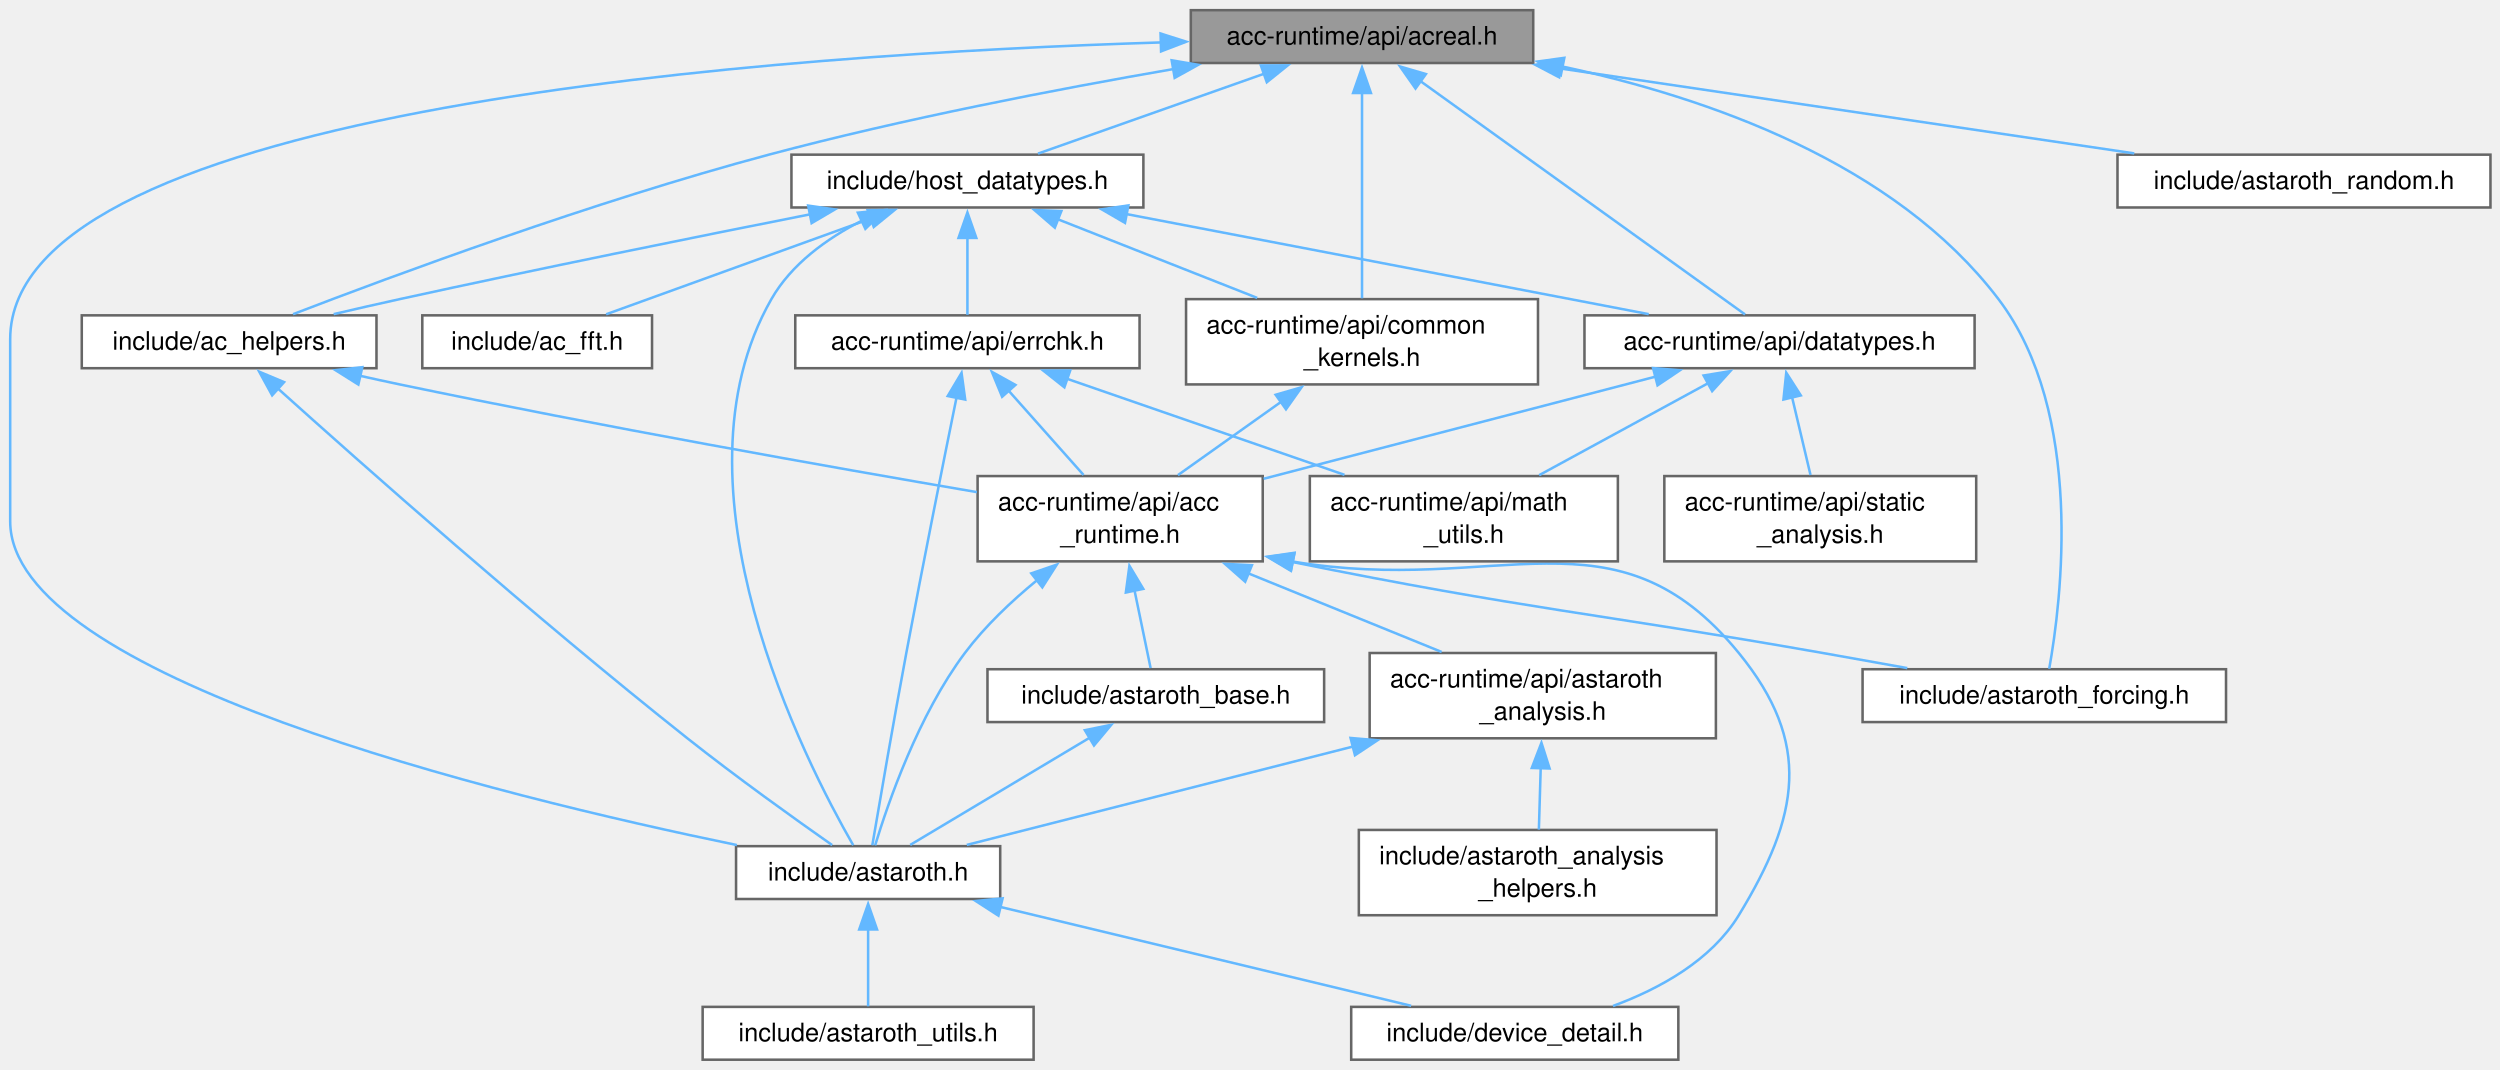
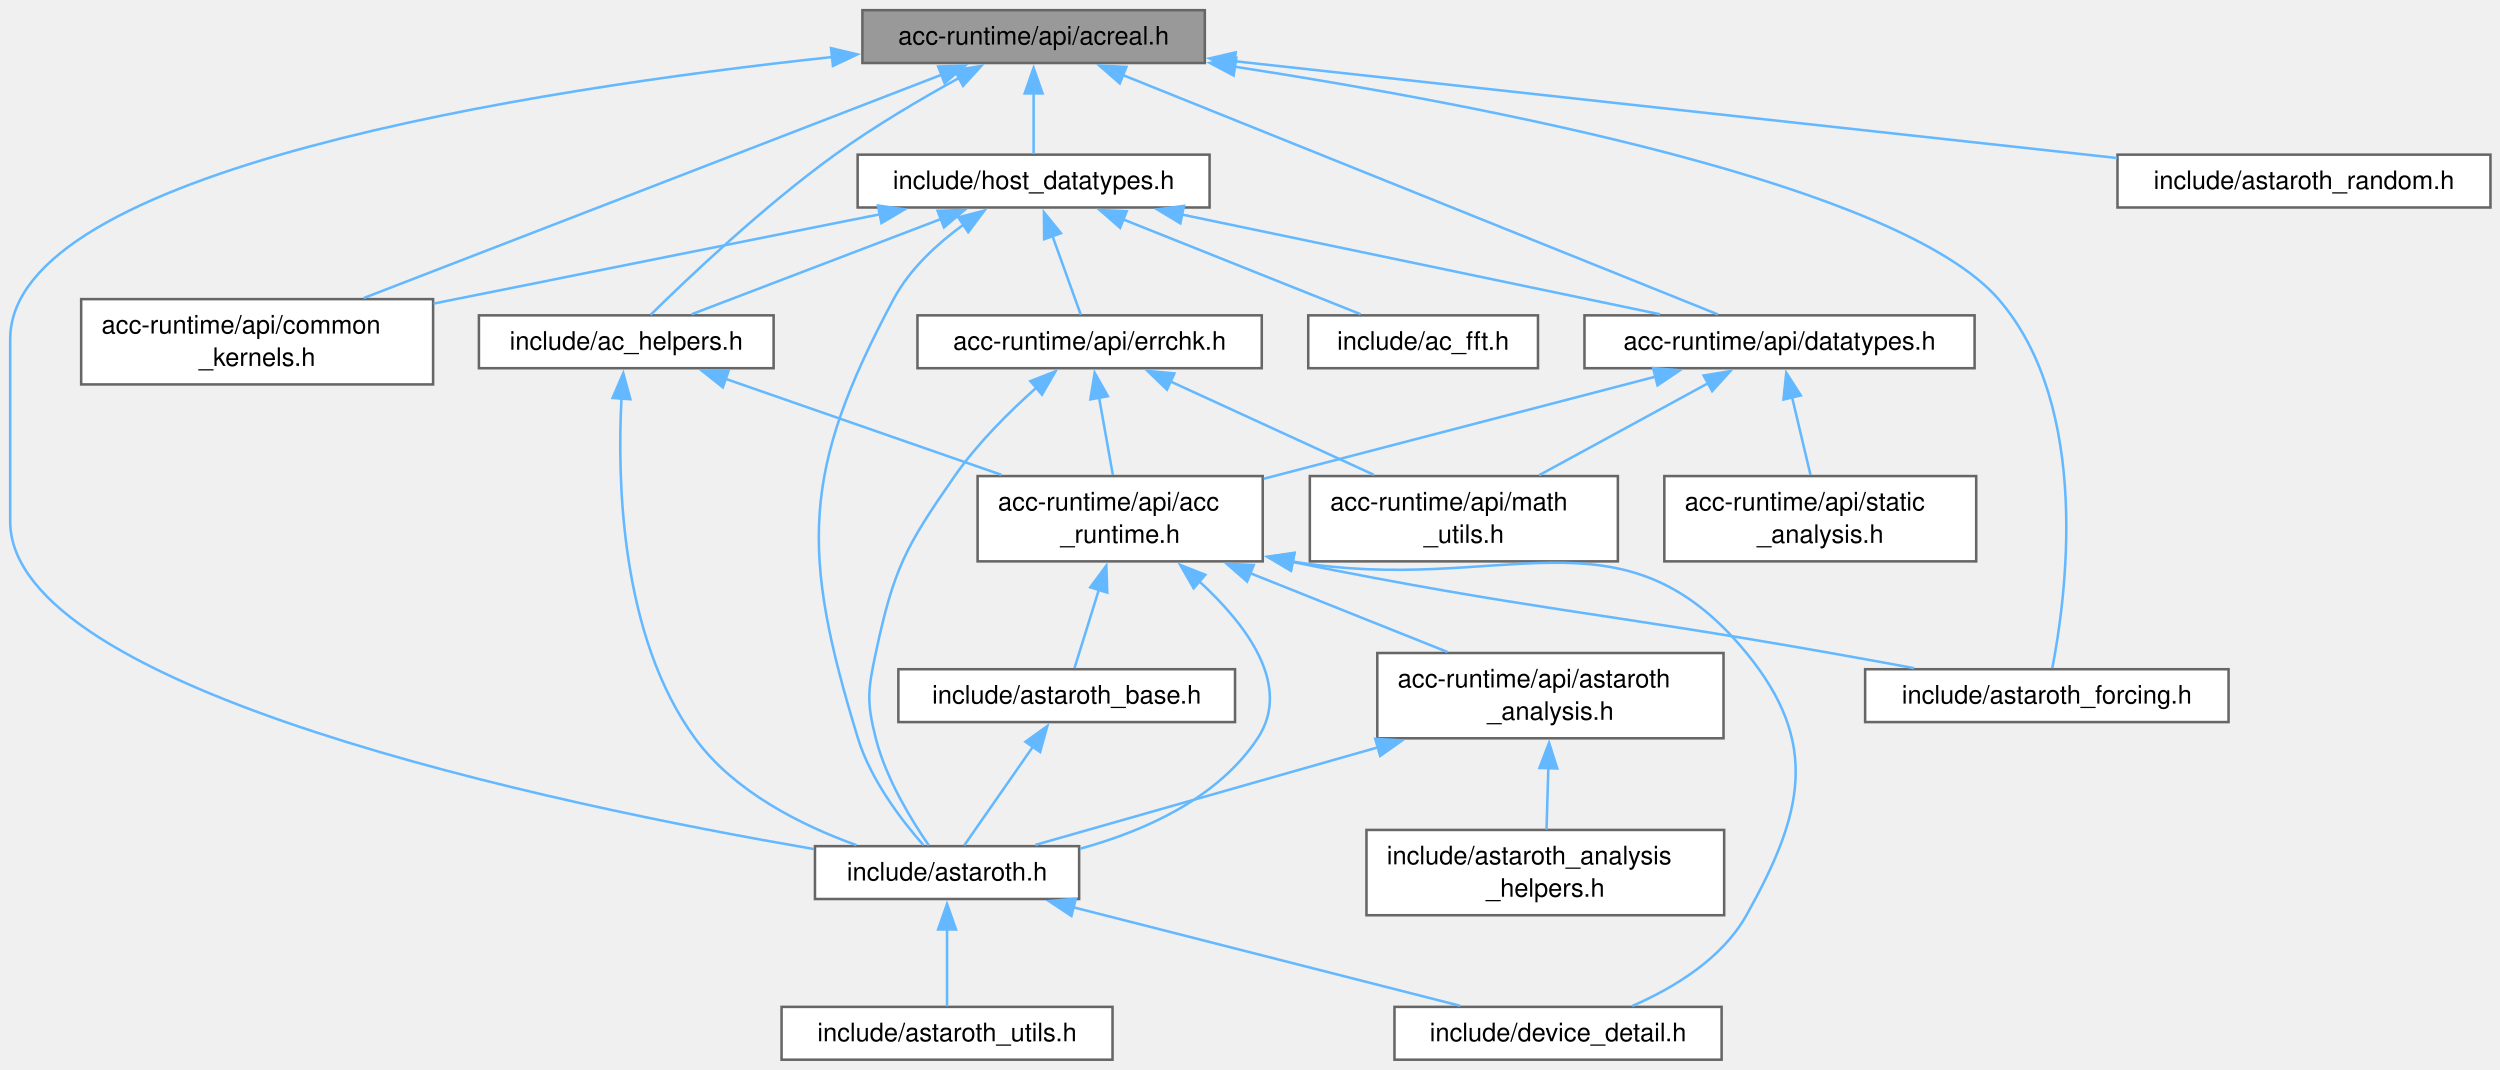
<svg xmlns="http://www.w3.org/2000/svg" xmlns:xlink="http://www.w3.org/1999/xlink" width="982pt" height="420pt" viewBox="0.00 0.00 982.00 420.00">
  <g id="graph0" class="graph" transform="scale(1 1) rotate(0) translate(4 416.25)">
    <g id="Node000001" class="node">
      <g id="a_Node000001">
        <a xlink:title=" ">
-           <polygon fill="#999999" stroke="#666666" points="598.25,-412.25 463.75,-412.25 463.75,-391.5 598.25,-391.5 598.25,-412.25" />
-           <text xml:space="preserve" text-anchor="middle" x="531" y="-398.75" font-family="Helvetica,sans-Serif" font-size="10.00">acc-runtime/api/acreal.h</text>
+           <polygon fill="#999999" stroke="#666666" points="469.25,-412.25 334.75,-412.25 334.75,-391.5 469.25,-391.5 469.25,-412.25" />
+           <text xml:space="preserve" text-anchor="middle" x="402" y="-398.75" font-family="Helvetica,sans-Serif" font-size="10.00">acc-runtime/api/acreal.h</text>
        </a>
      </g>
    </g>
    <g id="Node000002" class="node">
      <g id="a_Node000002">
        <a xlink:href="common__kernels_8h.html" target="_top" xlink:title=" ">
-           <polygon fill="white" stroke="#666666" points="600.12,-298.75 461.88,-298.75 461.88,-265.25 600.12,-265.25 600.12,-298.75" />
-           <text xml:space="preserve" text-anchor="start" x="469.88" y="-285.25" font-family="Helvetica,sans-Serif" font-size="10.00">acc-runtime/api/common</text>
-           <text xml:space="preserve" text-anchor="middle" x="531" y="-272.5" font-family="Helvetica,sans-Serif" font-size="10.00">_kernels.h</text>
+           <polygon fill="white" stroke="#666666" points="166.12,-298.75 27.88,-298.75 27.88,-265.25 166.12,-265.25 166.12,-298.75" />
+           <text xml:space="preserve" text-anchor="start" x="35.88" y="-285.25" font-family="Helvetica,sans-Serif" font-size="10.00">acc-runtime/api/common</text>
+           <text xml:space="preserve" text-anchor="middle" x="97" y="-272.5" font-family="Helvetica,sans-Serif" font-size="10.00">_kernels.h</text>
        </a>
      </g>
    </g>
    <g id="edge1_Node000001_Node000002" class="edge">
      <g id="a_edge1_Node000001_Node000002">
        <a xlink:title=" ">
-           <path fill="none" stroke="#63b8ff" d="M531,-379.97C531,-356.83 531,-320.05 531,-299.07" />
-           <polygon fill="#63b8ff" stroke="#63b8ff" points="527.5,-379.72 531,-389.72 534.5,-379.72 527.5,-379.72" />
-         </a>
-       </g>
-     </g>
-     <g id="Node000005" class="node">
-       <g id="a_Node000005">
-         <a xlink:href="astaroth_8h.html" target="_top" xlink:title=" ">
-           <polygon fill="white" stroke="#666666" points="388.88,-83.88 285.12,-83.88 285.12,-63.12 388.88,-63.12 388.88,-83.88" />
-           <text xml:space="preserve" text-anchor="middle" x="337" y="-70.38" font-family="Helvetica,sans-Serif" font-size="10.00">include/astaroth.h</text>
-         </a>
-       </g>
-     </g>
-     <g id="edge20_Node000001_Node000005" class="edge">
-       <g id="a_edge20_Node000001_Node000005">
-         <a xlink:title=" ">
-           <path fill="none" stroke="#63b8ff" d="M452.25,-399.59C304.39,-395.02 0,-374.52 0,-283 0,-283 0,-283 0,-211.5 0,-150.63 191.05,-103.76 285.45,-84.31" />
-           <polygon fill="#63b8ff" stroke="#63b8ff" points="451.87,-403.08 461.97,-399.87 452.07,-396.08 451.87,-403.08" />
-         </a>
-       </g>
-     </g>
-     <g id="Node000010" class="node">
-       <g id="a_Node000010">
-         <a xlink:href="astaroth__forcing_8h.html" target="_top" xlink:title=" ">
-           <polygon fill="white" stroke="#666666" points="870.38,-153.38 727.62,-153.38 727.62,-132.62 870.38,-132.62 870.38,-153.38" />
-           <text xml:space="preserve" text-anchor="middle" x="799" y="-139.88" font-family="Helvetica,sans-Serif" font-size="10.00">include/astaroth_forcing.h</text>
-         </a>
-       </g>
-     </g>
-     <g id="edge21_Node000001_Node000010" class="edge">
-       <g id="a_edge21_Node000001_Node000010">
-         <a xlink:title=" ">
-           <path fill="none" stroke="#63b8ff" d="M609.63,-390.13C666.51,-378 740.27,-352.4 781,-298.75 815.02,-253.94 805.64,-179.79 800.93,-153.56" />
-           <polygon fill="#63b8ff" stroke="#63b8ff" points="609.09,-386.67 599.98,-392.08 610.47,-393.53 609.09,-386.67" />
-         </a>
-       </g>
-     </g>
-     <g id="Node000011" class="node">
-       <g id="a_Node000011">
+           <path fill="none" stroke="#63b8ff" d="M365.9,-386.92C309.09,-364.97 199.13,-322.47 138.92,-299.2" />
+           <polygon fill="#63b8ff" stroke="#63b8ff" points="364.52,-390.14 375.11,-390.48 367.04,-383.61 364.52,-390.14" />
+         </a>
+       </g>
+     </g>
+     <g id="Node000003" class="node">
+       <g id="a_Node000003">
        <a xlink:href="datatypes_8h.html" target="_top" xlink:title=" ">
          <polygon fill="white" stroke="#666666" points="771.62,-292.38 618.38,-292.38 618.38,-271.62 771.62,-271.62 771.62,-292.38" />
          <text xml:space="preserve" text-anchor="middle" x="695" y="-278.88" font-family="Helvetica,sans-Serif" font-size="10.00">acc-runtime/api/datatypes.h</text>
        </a>
      </g>
    </g>
-     <g id="edge13_Node000001_Node000011" class="edge">
-       <g id="a_edge13_Node000001_Node000011">
-         <a xlink:title=" ">
-           <path fill="none" stroke="#63b8ff" d="M554.04,-384.31C588.77,-359.35 653.42,-312.89 681.45,-292.74" />
-           <polygon fill="#63b8ff" stroke="#63b8ff" points="552.01,-381.47 545.93,-390.14 556.09,-387.15 552.01,-381.47" />
+     <g id="edge2_Node000001_Node000003" class="edge">
+       <g id="a_edge2_Node000001_Node000003">
+         <a xlink:title=" ">
+           <path fill="none" stroke="#63b8ff" d="M436.98,-386.8C497.2,-362.58 619,-313.58 670.8,-292.74" />
+           <polygon fill="#63b8ff" stroke="#63b8ff" points="435.85,-383.48 427.88,-390.46 438.46,-389.98 435.85,-383.48" />
+         </a>
+       </g>
+     </g>
+     <g id="Node000006" class="node">
+       <g id="a_Node000006">
+         <a xlink:href="astaroth_8h.html" target="_top" xlink:title=" ">
+           <polygon fill="white" stroke="#666666" points="419.88,-83.88 316.12,-83.88 316.12,-63.12 419.88,-63.12 419.88,-83.88" />
+           <text xml:space="preserve" text-anchor="middle" x="368" y="-70.38" font-family="Helvetica,sans-Serif" font-size="10.00">include/astaroth.h</text>
+         </a>
+       </g>
+     </g>
+     <g id="edge19_Node000001_Node000006" class="edge">
+       <g id="a_edge19_Node000001_Node000006">
+         <a xlink:title=" ">
+           <path fill="none" stroke="#63b8ff" d="M322.87,-393.85C205.76,-381.24 0,-349.6 0,-283 0,-283 0,-283 0,-211.5 0,-144.95 214.07,-100.22 315.67,-82.74" />
+           <polygon fill="#63b8ff" stroke="#63b8ff" points="322.44,-397.33 332.76,-394.89 323.18,-390.36 322.44,-397.33" />
+         </a>
+       </g>
+     </g>
+     <g id="Node000011" class="node">
+       <g id="a_Node000011">
+         <a xlink:href="astaroth__forcing_8h.html" target="_top" xlink:title=" ">
+           <polygon fill="white" stroke="#666666" points="871.38,-153.38 728.62,-153.38 728.62,-132.62 871.38,-132.62 871.38,-153.38" />
+           <text xml:space="preserve" text-anchor="middle" x="800" y="-139.88" font-family="Helvetica,sans-Serif" font-size="10.00">include/astaroth_forcing.h</text>
+         </a>
+       </g>
+     </g>
+     <g id="edge20_Node000001_Node000011" class="edge">
+       <g id="a_edge20_Node000001_Node000011">
+         <a xlink:title=" ">
+           <path fill="none" stroke="#63b8ff" d="M480.89,-390.07C580.04,-374.8 742.02,-343.66 781,-298.75 817.91,-256.23 807.38,-180.65 802.14,-153.8" />
+           <polygon fill="#63b8ff" stroke="#63b8ff" points="480.57,-386.58 471.21,-391.54 481.62,-393.5 480.57,-386.58" />
        </a>
      </g>
    </g>
    <g id="Node000014" class="node">
      <g id="a_Node000014">
        <a xlink:href="ac__helpers_8h.html" target="_top" xlink:title=" ">
-           <polygon fill="white" stroke="#666666" points="143.88,-292.38 28.12,-292.38 28.12,-271.62 143.88,-271.62 143.88,-292.38" />
-           <text xml:space="preserve" text-anchor="middle" x="86" y="-278.88" font-family="Helvetica,sans-Serif" font-size="10.00">include/ac_helpers.h</text>
-         </a>
-       </g>
-     </g>
-     <g id="edge17_Node000001_Node000014" class="edge">
-       <g id="a_edge17_Node000001_Node000014">
-         <a xlink:title=" ">
-           <path fill="none" stroke="#63b8ff" d="M457.06,-389.15C410.96,-381.18 350.6,-369.54 298,-355.5 229.23,-337.14 150.44,-307.98 111.11,-292.84" />
-           <polygon fill="#63b8ff" stroke="#63b8ff" points="456.23,-392.56 466.67,-390.79 457.41,-385.66 456.23,-392.56" />
+           <polygon fill="white" stroke="#666666" points="299.88,-292.38 184.12,-292.38 184.12,-271.62 299.88,-271.62 299.88,-292.38" />
+           <text xml:space="preserve" text-anchor="middle" x="242" y="-278.88" font-family="Helvetica,sans-Serif" font-size="10.00">include/ac_helpers.h</text>
+         </a>
+       </g>
+     </g>
+     <g id="edge16_Node000001_Node000014" class="edge">
+       <g id="a_edge16_Node000001_Node000014">
+         <a xlink:title=" ">
+           <path fill="none" stroke="#63b8ff" d="M372.95,-385.77C357.9,-377.5 339.48,-366.68 324,-355.5 295.96,-335.25 266.35,-307.15 251.57,-292.6" />
+           <polygon fill="#63b8ff" stroke="#63b8ff" points="370.96,-388.67 381.42,-390.34 374.28,-382.51 370.96,-388.67" />
        </a>
      </g>
    </g>
    <g id="Node000015" class="node">
      <g id="a_Node000015">
        <a xlink:href="astaroth__random_8h.html" target="_top" xlink:title=" ">
          <polygon fill="white" stroke="#666666" points="974.25,-355.5 827.75,-355.5 827.75,-334.75 974.25,-334.75 974.25,-355.5" />
          <text xml:space="preserve" text-anchor="middle" x="901" y="-342" font-family="Helvetica,sans-Serif" font-size="10.00">include/astaroth_random.h</text>
        </a>
      </g>
    </g>
-     <g id="edge22_Node000001_Node000015" class="edge">
-       <g id="a_edge22_Node000001_Node000015">
-         <a xlink:title=" ">
-           <path fill="none" stroke="#63b8ff" d="M608.88,-389.35C675.7,-379.46 770.98,-365.37 834.34,-355.99" />
-           <polygon fill="#63b8ff" stroke="#63b8ff" points="608.45,-385.88 599.07,-390.8 609.48,-392.8 608.45,-385.88" />
+     <g id="edge21_Node000001_Node000015" class="edge">
+       <g id="a_edge21_Node000001_Node000015">
+         <a xlink:title=" ">
+           <path fill="none" stroke="#63b8ff" d="M480.84,-392.22C576.03,-381.78 734.87,-364.35 827.57,-354.18" />
+           <polygon fill="#63b8ff" stroke="#63b8ff" points="480.62,-388.73 471.06,-393.3 481.38,-395.69 480.62,-388.73" />
        </a>
      </g>
    </g>
    <g id="Node000016" class="node">
      <g id="a_Node000016">
        <a xlink:href="host__datatypes_8h.html" target="_top" xlink:title=" ">
-           <polygon fill="white" stroke="#666666" points="445.12,-355.5 306.88,-355.5 306.88,-334.75 445.12,-334.75 445.12,-355.5" />
-           <text xml:space="preserve" text-anchor="middle" x="376" y="-342" font-family="Helvetica,sans-Serif" font-size="10.00">include/host_datatypes.h</text>
-         </a>
-       </g>
-     </g>
-     <g id="edge23_Node000001_Node000016" class="edge">
-       <g id="a_edge23_Node000001_Node000016">
-         <a xlink:title=" ">
-           <path fill="none" stroke="#63b8ff" d="M492.46,-387.26C464.9,-377.53 428.46,-364.65 403.73,-355.92" />
-           <polygon fill="#63b8ff" stroke="#63b8ff" points="491.27,-390.55 501.86,-390.58 493.6,-383.95 491.27,-390.55" />
-         </a>
-       </g>
-     </g>
-     <g id="Node000003" class="node">
-       <g id="a_Node000003">
+           <polygon fill="white" stroke="#666666" points="471.12,-355.5 332.88,-355.5 332.88,-334.75 471.12,-334.75 471.12,-355.5" />
+           <text xml:space="preserve" text-anchor="middle" x="402" y="-342" font-family="Helvetica,sans-Serif" font-size="10.00">include/host_datatypes.h</text>
+         </a>
+       </g>
+     </g>
+     <g id="edge22_Node000001_Node000016" class="edge">
+       <g id="a_edge22_Node000001_Node000016">
+         <a xlink:title=" ">
+           <path fill="none" stroke="#63b8ff" d="M402,-379.63C402,-371.41 402,-362.43 402,-355.83" />
+           <polygon fill="#63b8ff" stroke="#63b8ff" points="398.5,-379.57 402,-389.57 405.5,-379.57 398.5,-379.57" />
+         </a>
+       </g>
+     </g>
+     <g id="Node000004" class="node">
+       <g id="a_Node000004">
        <a xlink:href="acc__runtime_8h.html" target="_top" xlink:title=" ">
          <polygon fill="white" stroke="#666666" points="492,-229.25 380,-229.25 380,-195.75 492,-195.75 492,-229.25" />
          <text xml:space="preserve" text-anchor="start" x="388" y="-215.75" font-family="Helvetica,sans-Serif" font-size="10.00">acc-runtime/api/acc</text>
          <text xml:space="preserve" text-anchor="middle" x="436" y="-203" font-family="Helvetica,sans-Serif" font-size="10.00">_runtime.h</text>
        </a>
      </g>
    </g>
-     <g id="edge2_Node000002_Node000003" class="edge">
-       <g id="a_edge2_Node000002_Node000003">
-         <a xlink:title=" ">
-           <path fill="none" stroke="#63b8ff" d="M499.21,-258.41C485.93,-248.98 470.81,-238.23 458.68,-229.62" />
-           <polygon fill="#63b8ff" stroke="#63b8ff" points="497.07,-261.19 507.25,-264.13 501.13,-255.48 497.07,-261.19" />
-         </a>
-       </g>
-     </g>
-     <g id="Node000004" class="node">
-       <g id="a_Node000004">
-         <a xlink:href="astaroth__analysis_8h.html" target="_top" xlink:title=" ">
-           <polygon fill="white" stroke="#666666" points="670,-159.75 534,-159.75 534,-126.25 670,-126.25 670,-159.75" />
-           <text xml:space="preserve" text-anchor="start" x="542" y="-146.25" font-family="Helvetica,sans-Serif" font-size="10.00">acc-runtime/api/astaroth</text>
-           <text xml:space="preserve" text-anchor="middle" x="602" y="-133.5" font-family="Helvetica,sans-Serif" font-size="10.00">_analysis.h</text>
-         </a>
-       </g>
-     </g>
    <g id="edge3_Node000003_Node000004" class="edge">
      <g id="a_edge3_Node000003_Node000004">
-         <a xlink:title=" ">
-           <path fill="none" stroke="#63b8ff" d="M486.25,-191.07C510.62,-181.16 539.47,-169.43 562.28,-160.15" />
-           <polygon fill="#63b8ff" stroke="#63b8ff" points="485.11,-187.75 477.16,-194.76 487.75,-194.24 485.11,-187.75" />
-         </a>
-       </g>
-     </g>
-     <g id="edge8_Node000003_Node000005" class="edge">
-       <g id="a_edge8_Node000003_Node000005">
-         <a xlink:title=" ">
-           <path fill="none" stroke="#63b8ff" d="M403.34,-188.35C393.34,-180.14 382.91,-170.3 375,-159.75 356.73,-135.38 344.8,-100.82 339.75,-84.19" />
-           <polygon fill="#63b8ff" stroke="#63b8ff" points="401.09,-191.04 411.12,-194.47 405.42,-185.54 401.09,-191.04" />
-         </a>
-       </g>
-     </g>
-     <g id="Node000007" class="node">
-       <g id="a_Node000007">
-         <a xlink:href="device__detail_8h.html" target="_top" xlink:title=" ">
-           <polygon fill="white" stroke="#666666" points="655.25,-20.75 526.75,-20.75 526.75,0 655.25,0 655.25,-20.75" />
-           <text xml:space="preserve" text-anchor="middle" x="591" y="-7.25" font-family="Helvetica,sans-Serif" font-size="10.00">include/device_detail.h</text>
-         </a>
-       </g>
-     </g>
-     <g id="edge12_Node000003_Node000007" class="edge">
-       <g id="a_edge12_Node000003_Node000007">
-         <a xlink:title=" ">
-           <path fill="none" stroke="#63b8ff" d="M503.61,-195.71C584.5,-181.97 630.39,-219.24 679,-159.75 707.96,-124.3 702.82,-95.84 679,-56.75 668.18,-38.99 647.92,-27.88 629.58,-21.1" />
-           <polygon fill="#63b8ff" stroke="#63b8ff" points="503.12,-192.24 493.98,-197.6 504.47,-199.11 503.12,-192.24" />
-         </a>
-       </g>
-     </g>
-     <g id="Node000009" class="node">
-       <g id="a_Node000009">
-         <a xlink:href="astaroth__base_8h.html" target="_top" xlink:title=" ">
-           <polygon fill="white" stroke="#666666" points="516.12,-153.38 383.88,-153.38 383.88,-132.62 516.12,-132.62 516.12,-153.38" />
-           <text xml:space="preserve" text-anchor="middle" x="450" y="-139.88" font-family="Helvetica,sans-Serif" font-size="10.00">include/astaroth_base.h</text>
-         </a>
-       </g>
-     </g>
-     <g id="edge9_Node000003_Node000009" class="edge">
-       <g id="a_edge9_Node000003_Node000009">
-         <a xlink:title=" ">
-           <path fill="none" stroke="#63b8ff" d="M441.63,-184.38C443.86,-173.58 446.3,-161.85 447.96,-153.82" />
-           <polygon fill="#63b8ff" stroke="#63b8ff" points="438.23,-183.52 439.63,-194.02 445.08,-184.94 438.23,-183.52" />
-         </a>
-       </g>
-     </g>
-     <g id="edge11_Node000003_Node000010" class="edge">
-       <g id="a_edge11_Node000003_Node000010">
-         <a xlink:title=" ">
-           <path fill="none" stroke="#63b8ff" d="M503.54,-195.51C596.64,-176.69 622.2,-175.57 712,-159.75 722.73,-157.86 734.2,-155.8 745.18,-153.82" />
-           <polygon fill="#63b8ff" stroke="#63b8ff" points="503.05,-192.04 493.96,-197.47 504.45,-198.9 503.05,-192.04" />
-         </a>
-       </g>
-     </g>
-     <g id="edge4_Node000004_Node000005" class="edge">
-       <g id="a_edge4_Node000004_Node000005">
-         <a xlink:title=" ">
-           <path fill="none" stroke="#63b8ff" d="M527.57,-123.04C478.22,-110.47 415.46,-94.49 375.75,-84.37" />
-           <polygon fill="#63b8ff" stroke="#63b8ff" points="526.5,-126.38 537.06,-125.46 528.23,-119.6 526.5,-126.38" />
-         </a>
-       </g>
-     </g>
-     <g id="Node000008" class="node">
-       <g id="a_Node000008">
-         <a xlink:href="astaroth__analysis__helpers_8h.html" target="_top" xlink:title=" ">
-           <polygon fill="white" stroke="#666666" points="670.25,-90.25 529.75,-90.25 529.75,-56.75 670.25,-56.75 670.25,-90.25" />
-           <text xml:space="preserve" text-anchor="start" x="537.75" y="-76.75" font-family="Helvetica,sans-Serif" font-size="10.00">include/astaroth_analysis</text>
-           <text xml:space="preserve" text-anchor="middle" x="600" y="-64" font-family="Helvetica,sans-Serif" font-size="10.00">_helpers.h</text>
-         </a>
-       </g>
-     </g>
-     <g id="edge7_Node000004_Node000008" class="edge">
-       <g id="a_edge7_Node000004_Node000008">
-         <a xlink:title=" ">
-           <path fill="none" stroke="#63b8ff" d="M601.19,-114.56C600.94,-106.34 600.68,-97.59 600.47,-90.38" />
-           <polygon fill="#63b8ff" stroke="#63b8ff" points="597.69,-114.6 601.48,-124.49 604.68,-114.39 597.69,-114.6" />
-         </a>
-       </g>
-     </g>
-     <g id="Node000006" class="node">
-       <g id="a_Node000006">
-         <a xlink:href="astaroth__utils_8h.html" target="_top" xlink:title="Functions for loading and updating AcMeshInfo.">
-           <polygon fill="white" stroke="#666666" points="402,-20.75 272,-20.75 272,0 402,0 402,-20.75" />
-           <text xml:space="preserve" text-anchor="middle" x="337" y="-7.25" font-family="Helvetica,sans-Serif" font-size="10.00">include/astaroth_utils.h</text>
-         </a>
-       </g>
-     </g>
-     <g id="edge5_Node000005_Node000006" class="edge">
-       <g id="a_edge5_Node000005_Node000006">
-         <a xlink:title=" ">
-           <path fill="none" stroke="#63b8ff" d="M337,-51.24C337,-40.93 337,-29.06 337,-20.97" />
-           <polygon fill="#63b8ff" stroke="#63b8ff" points="333.5,-51.17 337,-61.17 340.5,-51.17 333.5,-51.17" />
-         </a>
-       </g>
-     </g>
-     <g id="edge6_Node000005_Node000007" class="edge">
-       <g id="a_edge6_Node000005_Node000007">
-         <a xlink:title=" ">
-           <path fill="none" stroke="#63b8ff" d="M388.84,-60.02C436.58,-48.54 506.45,-31.72 550.29,-21.17" />
-           <polygon fill="#63b8ff" stroke="#63b8ff" points="388.18,-56.58 379.28,-62.33 389.82,-63.39 388.18,-56.58" />
-         </a>
-       </g>
-     </g>
-     <g id="edge10_Node000009_Node000005" class="edge">
-       <g id="a_edge10_Node000009_Node000005">
-         <a xlink:title=" ">
-           <path fill="none" stroke="#63b8ff" d="M423.94,-126.43C402.25,-113.47 372.03,-95.42 353.53,-84.37" />
-           <polygon fill="#63b8ff" stroke="#63b8ff" points="422.13,-129.43 432.51,-131.55 425.72,-123.42 422.13,-129.43" />
-         </a>
-       </g>
-     </g>
-     <g id="edge14_Node000011_Node000003" class="edge">
-       <g id="a_edge14_Node000011_Node000003">
        <a xlink:title=" ">
          <path fill="none" stroke="#63b8ff" d="M646.41,-268.34C602.65,-256.93 538.34,-240.17 492.35,-228.19" />
          <polygon fill="#63b8ff" stroke="#63b8ff" points="645.32,-271.67 655.87,-270.8 647.08,-264.89 645.32,-271.67" />
        </a>
      </g>
    </g>
    <g id="Node000012" class="node">
      <g id="a_Node000012">
        <a xlink:href="math__utils_8h.html" target="_top" xlink:title="Brief info.">
          <polygon fill="white" stroke="#666666" points="631.5,-229.25 510.5,-229.25 510.5,-195.75 631.5,-195.75 631.5,-229.25" />
          <text xml:space="preserve" text-anchor="start" x="518.5" y="-215.75" font-family="Helvetica,sans-Serif" font-size="10.00">acc-runtime/api/math</text>
          <text xml:space="preserve" text-anchor="middle" x="571" y="-203" font-family="Helvetica,sans-Serif" font-size="10.00">_utils.h</text>
        </a>
      </g>
    </g>
-     <g id="edge15_Node000011_Node000012" class="edge">
-       <g id="a_edge15_Node000011_Node000012">
+     <g id="edge14_Node000003_Node000012" class="edge">
+       <g id="a_edge14_Node000003_Node000012">
        <a xlink:title=" ">
          <path fill="none" stroke="#63b8ff" d="M667.02,-265.77C647.22,-254.99 620.72,-240.56 600.57,-229.6" />
          <polygon fill="#63b8ff" stroke="#63b8ff" points="665.18,-268.75 675.64,-270.46 668.53,-262.61 665.18,-268.75" />
        </a>
      </g>
    </g>
    <g id="Node000013" class="node">
      <g id="a_Node000013">
        <a xlink:href="static__analysis_8h.html" target="_top" xlink:title=" ">
          <polygon fill="white" stroke="#666666" points="772.25,-229.25 649.75,-229.25 649.75,-195.75 772.25,-195.75 772.25,-229.25" />
          <text xml:space="preserve" text-anchor="start" x="657.75" y="-215.75" font-family="Helvetica,sans-Serif" font-size="10.00">acc-runtime/api/static</text>
          <text xml:space="preserve" text-anchor="middle" x="711" y="-203" font-family="Helvetica,sans-Serif" font-size="10.00">_analysis.h</text>
        </a>
      </g>
    </g>
-     <g id="edge16_Node000011_Node000013" class="edge">
-       <g id="a_edge16_Node000011_Node000013">
+     <g id="edge15_Node000003_Node000013" class="edge">
+       <g id="a_edge15_Node000003_Node000013">
        <a xlink:title=" ">
          <path fill="none" stroke="#63b8ff" d="M699.87,-260.45C702.21,-250.57 704.98,-238.9 707.17,-229.67" />
          <polygon fill="#63b8ff" stroke="#63b8ff" points="696.54,-259.32 697.64,-269.86 703.35,-260.93 696.54,-259.32" />
        </a>
      </g>
    </g>
-     <g id="edge18_Node000014_Node000003" class="edge">
-       <g id="a_edge18_Node000014_Node000003">
-         <a xlink:title=" ">
-           <path fill="none" stroke="#63b8ff" d="M137.18,-268.69C142.51,-267.49 147.86,-266.32 153,-265.25 231.35,-248.89 322.5,-232.73 379.73,-222.94" />
-           <polygon fill="#63b8ff" stroke="#63b8ff" points="136.76,-265.2 127.79,-270.84 138.32,-272.02 136.76,-265.2" />
-         </a>
-       </g>
-     </g>
-     <g id="edge19_Node000014_Node000005" class="edge">
-       <g id="a_edge19_Node000014_Node000005">
-         <a xlink:title=" ">
-           <path fill="none" stroke="#63b8ff" d="M105.23,-263.57C137.7,-234.35 205.73,-174 266,-126.25 285.25,-111 308.37,-94.46 322.88,-84.29" />
-           <polygon fill="#63b8ff" stroke="#63b8ff" points="102.9,-260.96 97.82,-270.25 107.59,-266.15 102.9,-260.96" />
-         </a>
-       </g>
-     </g>
-     <g id="edge24_Node000016_Node000002" class="edge">
-       <g id="a_edge24_Node000016_Node000002">
-         <a xlink:title=" ">
-           <path fill="none" stroke="#63b8ff" d="M411.39,-330.17C434.73,-320.96 465.4,-308.87 489.83,-299.23" />
-           <polygon fill="#63b8ff" stroke="#63b8ff" points="410.33,-326.82 402.31,-333.75 412.9,-333.34 410.33,-326.82" />
-         </a>
-       </g>
-     </g>
-     <g id="edge32_Node000016_Node000005" class="edge">
-       <g id="a_edge32_Node000016_Node000005">
-         <a xlink:title=" ">
-           <path fill="none" stroke="#63b8ff" d="M334.46,-329.54C320.67,-322.49 306.85,-312.49 299,-298.75 256.88,-225.04 312.31,-116.97 331.15,-84.24" />
-           <polygon fill="#63b8ff" stroke="#63b8ff" points="332.97,-332.71 343.52,-333.73 335.91,-326.36 332.97,-332.71" />
-         </a>
-       </g>
-     </g>
-     <g id="edge25_Node000016_Node000011" class="edge">
-       <g id="a_edge25_Node000016_Node000011">
-         <a xlink:title=" ">
-           <path fill="none" stroke="#63b8ff" d="M438.45,-332.16C498.35,-320.68 587.71,-303.56 643.61,-292.85" />
-           <polygon fill="#63b8ff" stroke="#63b8ff" points="437.9,-328.7 428.74,-334.02 439.22,-335.57 437.9,-328.7" />
-         </a>
-       </g>
-     </g>
-     <g id="edge31_Node000016_Node000014" class="edge">
-       <g id="a_edge31_Node000016_Node000014">
-         <a xlink:title=" ">
-           <path fill="none" stroke="#63b8ff" d="M314.42,-332.11C269.58,-323.24 207.43,-310.68 153,-298.75 144.6,-296.91 135.62,-294.86 127.06,-292.86" />
-           <polygon fill="#63b8ff" stroke="#63b8ff" points="313.45,-335.49 323.94,-333.99 314.81,-328.62 313.45,-335.49" />
+     <g id="Node000005" class="node">
+       <g id="a_Node000005">
+         <a xlink:href="astaroth__analysis_8h.html" target="_top" xlink:title=" ">
+           <polygon fill="white" stroke="#666666" points="673,-159.75 537,-159.75 537,-126.25 673,-126.25 673,-159.75" />
+           <text xml:space="preserve" text-anchor="start" x="545" y="-146.25" font-family="Helvetica,sans-Serif" font-size="10.00">acc-runtime/api/astaroth</text>
+           <text xml:space="preserve" text-anchor="middle" x="605" y="-133.5" font-family="Helvetica,sans-Serif" font-size="10.00">_analysis.h</text>
+         </a>
+       </g>
+     </g>
+     <g id="edge4_Node000004_Node000005" class="edge">
+       <g id="a_edge4_Node000004_Node000005">
+         <a xlink:title=" ">
+           <path fill="none" stroke="#63b8ff" d="M487.16,-191.07C511.97,-181.16 541.34,-169.43 564.56,-160.15" />
+           <polygon fill="#63b8ff" stroke="#63b8ff" points="485.87,-187.81 477.89,-194.77 488.47,-194.31 485.87,-187.81" />
+         </a>
+       </g>
+     </g>
+     <g id="edge9_Node000004_Node000006" class="edge">
+       <g id="a_edge9_Node000004_Node000006">
+         <a xlink:title=" ">
+           <path fill="none" stroke="#63b8ff" d="M467.02,-187.94C485.78,-170.74 503.67,-146.9 490,-126.25 474.44,-102.75 445.84,-89.89 420.24,-82.87" />
+           <polygon fill="#63b8ff" stroke="#63b8ff" points="464.87,-185.17 459.59,-194.36 469.44,-190.47 464.87,-185.17" />
+         </a>
+       </g>
+     </g>
+     <g id="Node000008" class="node">
+       <g id="a_Node000008">
+         <a xlink:href="device__detail_8h.html" target="_top" xlink:title=" ">
+           <polygon fill="white" stroke="#666666" points="672.25,-20.75 543.75,-20.75 543.75,0 672.25,0 672.25,-20.75" />
+           <text xml:space="preserve" text-anchor="middle" x="608" y="-7.25" font-family="Helvetica,sans-Serif" font-size="10.00">include/device_detail.h</text>
+         </a>
+       </g>
+     </g>
+     <g id="edge13_Node000004_Node000008" class="edge">
+       <g id="a_edge13_Node000004_Node000008">
+         <a xlink:title=" ">
+           <path fill="none" stroke="#63b8ff" d="M503.77,-195.69C585.87,-181.91 632.5,-220.13 682,-159.75 711.02,-124.35 704.36,-96.69 682,-56.75 672.43,-39.66 653.5,-28.22 637.18,-21.11" />
+           <polygon fill="#63b8ff" stroke="#63b8ff" points="503.13,-192.25 493.98,-197.59 504.46,-199.12 503.13,-192.25" />
+         </a>
+       </g>
+     </g>
+     <g id="Node000010" class="node">
+       <g id="a_Node000010">
+         <a xlink:href="astaroth__base_8h.html" target="_top" xlink:title=" ">
+           <polygon fill="white" stroke="#666666" points="481.12,-153.38 348.88,-153.38 348.88,-132.62 481.12,-132.62 481.12,-153.38" />
+           <text xml:space="preserve" text-anchor="middle" x="415" y="-139.88" font-family="Helvetica,sans-Serif" font-size="10.00">include/astaroth_base.h</text>
+         </a>
+       </g>
+     </g>
+     <g id="edge10_Node000004_Node000010" class="edge">
+       <g id="a_edge10_Node000004_Node000010">
+         <a xlink:title=" ">
+           <path fill="none" stroke="#63b8ff" d="M427.67,-184.72C424.28,-173.83 420.58,-161.93 418.06,-153.82" />
+           <polygon fill="#63b8ff" stroke="#63b8ff" points="424.26,-185.55 430.57,-194.06 430.94,-183.47 424.26,-185.55" />
+         </a>
+       </g>
+     </g>
+     <g id="edge12_Node000004_Node000011" class="edge">
+       <g id="a_edge12_Node000004_Node000011">
+         <a xlink:title=" ">
+           <path fill="none" stroke="#63b8ff" d="M503.69,-195.49C597.99,-176.57 623.97,-175.88 715,-159.75 725.64,-157.87 737.02,-155.79 747.88,-153.79" />
+           <polygon fill="#63b8ff" stroke="#63b8ff" points="503.06,-192.05 493.95,-197.46 504.45,-198.91 503.06,-192.05" />
+         </a>
+       </g>
+     </g>
+     <g id="edge5_Node000005_Node000006" class="edge">
+       <g id="a_edge5_Node000005_Node000006">
+         <a xlink:title=" ">
+           <path fill="none" stroke="#63b8ff" d="M537.32,-122.72C493.36,-110.2 437.87,-94.4 402.65,-84.37" />
+           <polygon fill="#63b8ff" stroke="#63b8ff" points="536.2,-126.04 546.78,-125.42 538.12,-119.31 536.2,-126.04" />
+         </a>
+       </g>
+     </g>
+     <g id="Node000009" class="node">
+       <g id="a_Node000009">
+         <a xlink:href="astaroth__analysis__helpers_8h.html" target="_top" xlink:title=" ">
+           <polygon fill="white" stroke="#666666" points="673.25,-90.25 532.75,-90.25 532.75,-56.75 673.25,-56.75 673.25,-90.25" />
+           <text xml:space="preserve" text-anchor="start" x="540.75" y="-76.75" font-family="Helvetica,sans-Serif" font-size="10.00">include/astaroth_analysis</text>
+           <text xml:space="preserve" text-anchor="middle" x="603" y="-64" font-family="Helvetica,sans-Serif" font-size="10.00">_helpers.h</text>
+         </a>
+       </g>
+     </g>
+     <g id="edge8_Node000005_Node000009" class="edge">
+       <g id="a_edge8_Node000005_Node000009">
+         <a xlink:title=" ">
+           <path fill="none" stroke="#63b8ff" d="M604.19,-114.56C603.94,-106.34 603.68,-97.59 603.47,-90.38" />
+           <polygon fill="#63b8ff" stroke="#63b8ff" points="600.69,-114.6 604.48,-124.49 607.68,-114.39 600.69,-114.6" />
+         </a>
+       </g>
+     </g>
+     <g id="Node000007" class="node">
+       <g id="a_Node000007">
+         <a xlink:href="astaroth__utils_8h.html" target="_top" xlink:title="Functions for loading and updating AcMeshInfo.">
+           <polygon fill="white" stroke="#666666" points="433,-20.75 303,-20.75 303,0 433,0 433,-20.75" />
+           <text xml:space="preserve" text-anchor="middle" x="368" y="-7.25" font-family="Helvetica,sans-Serif" font-size="10.00">include/astaroth_utils.h</text>
+         </a>
+       </g>
+     </g>
+     <g id="edge6_Node000006_Node000007" class="edge">
+       <g id="a_edge6_Node000006_Node000007">
+         <a xlink:title=" ">
+           <path fill="none" stroke="#63b8ff" d="M368,-51.24C368,-40.93 368,-29.06 368,-20.97" />
+           <polygon fill="#63b8ff" stroke="#63b8ff" points="364.5,-51.17 368,-61.17 371.5,-51.17 364.5,-51.17" />
+         </a>
+       </g>
+     </g>
+     <g id="edge7_Node000006_Node000008" class="edge">
+       <g id="a_edge7_Node000006_Node000008">
+         <a xlink:title=" ">
+           <path fill="none" stroke="#63b8ff" d="M417.55,-59.88C462.65,-48.39 528.29,-31.68 569.54,-21.17" />
+           <polygon fill="#63b8ff" stroke="#63b8ff" points="416.85,-56.45 408.03,-62.31 418.58,-63.23 416.85,-56.45" />
+         </a>
+       </g>
+     </g>
+     <g id="edge11_Node000010_Node000006" class="edge">
+       <g id="a_edge11_Node000010_Node000006">
+         <a xlink:title=" ">
+           <path fill="none" stroke="#63b8ff" d="M401.84,-123.1C393.02,-110.43 381.77,-94.27 374.72,-84.15" />
+           <polygon fill="#63b8ff" stroke="#63b8ff" points="398.81,-124.88 407.4,-131.09 404.56,-120.88 398.81,-124.88" />
+         </a>
+       </g>
+     </g>
+     <g id="edge17_Node000014_Node000004" class="edge">
+       <g id="a_edge17_Node000014_Node000004">
+         <a xlink:title=" ">
+           <path fill="none" stroke="#63b8ff" d="M280.7,-267.54C311.98,-256.65 356.13,-241.29 389.36,-229.73" />
+           <polygon fill="#63b8ff" stroke="#63b8ff" points="279.93,-264.1 271.64,-270.69 282.23,-270.71 279.93,-264.1" />
+         </a>
+       </g>
+     </g>
+     <g id="edge18_Node000014_Node000006" class="edge">
+       <g id="a_edge18_Node000014_Node000006">
+         <a xlink:title=" ">
+           <path fill="none" stroke="#63b8ff" d="M240.12,-259.7C238.43,-227.59 239.73,-166.31 269,-126.25 284.33,-105.27 310.74,-92.07 332.42,-84.26" />
+           <polygon fill="#63b8ff" stroke="#63b8ff" points="236.63,-259.93 240.82,-269.66 243.61,-259.44 236.63,-259.93" />
+         </a>
+       </g>
+     </g>
+     <g id="edge23_Node000016_Node000002" class="edge">
+       <g id="a_edge23_Node000016_Node000002">
+         <a xlink:title=" ">
+           <path fill="none" stroke="#63b8ff" d="M341.63,-332.09C295.89,-322.96 231.48,-310.1 175,-298.75 172.16,-298.18 169.25,-297.59 166.32,-297" />
+           <polygon fill="#63b8ff" stroke="#63b8ff" points="340.87,-335.51 351.36,-334.03 342.24,-328.64 340.87,-335.51" />
+         </a>
+       </g>
+     </g>
+     <g id="edge24_Node000016_Node000003" class="edge">
+       <g id="a_edge24_Node000016_Node000003">
+         <a xlink:title=" ">
+           <path fill="none" stroke="#63b8ff" d="M460.07,-332.01C515.16,-320.52 596.94,-303.46 648.04,-292.8" />
+           <polygon fill="#63b8ff" stroke="#63b8ff" points="459.63,-328.53 450.56,-334 461.06,-335.38 459.63,-328.53" />
+         </a>
+       </g>
+     </g>
+     <g id="edge31_Node000016_Node000006" class="edge">
+       <g id="a_edge31_Node000016_Node000006">
+         <a xlink:title=" ">
+           <path fill="none" stroke="#63b8ff" d="M374.63,-328.14C364.22,-320.59 353.34,-310.62 347,-298.75 310.75,-230.91 310.47,-199.79 333,-126.25 338.02,-109.86 350.18,-93.99 358.75,-84.24" />
+           <polygon fill="#63b8ff" stroke="#63b8ff" points="372.41,-330.86 382.66,-333.53 376.31,-325.05 372.41,-330.86" />
+         </a>
+       </g>
+     </g>
+     <g id="edge30_Node000016_Node000014" class="edge">
+       <g id="a_edge30_Node000016_Node000014">
+         <a xlink:title=" ">
+           <path fill="none" stroke="#63b8ff" d="M365.86,-330.32C335.95,-318.89 294.21,-302.95 267.64,-292.8" />
+           <polygon fill="#63b8ff" stroke="#63b8ff" points="364.29,-333.46 374.88,-333.76 366.79,-326.93 364.29,-333.46" />
        </a>
      </g>
    </g>
    <g id="Node000017" class="node">
      <g id="a_Node000017">
        <a xlink:href="errchk_8h.html" target="_top" xlink:title="Brief info.">
-           <polygon fill="white" stroke="#666666" points="443.62,-292.38 308.38,-292.38 308.38,-271.62 443.62,-271.62 443.62,-292.38" />
-           <text xml:space="preserve" text-anchor="middle" x="376" y="-278.88" font-family="Helvetica,sans-Serif" font-size="10.00">acc-runtime/api/errchk.h</text>
-         </a>
-       </g>
-     </g>
-     <g id="edge26_Node000016_Node000017" class="edge">
-       <g id="a_edge26_Node000016_Node000017">
-         <a xlink:title=" ">
-           <path fill="none" stroke="#63b8ff" d="M376,-322.86C376,-312.55 376,-300.68 376,-292.59" />
-           <polygon fill="#63b8ff" stroke="#63b8ff" points="372.5,-322.79 376,-332.79 379.5,-322.79 372.5,-322.79" />
+           <polygon fill="white" stroke="#666666" points="491.62,-292.38 356.38,-292.38 356.38,-271.62 491.62,-271.62 491.62,-292.38" />
+           <text xml:space="preserve" text-anchor="middle" x="424" y="-278.88" font-family="Helvetica,sans-Serif" font-size="10.00">acc-runtime/api/errchk.h</text>
+         </a>
+       </g>
+     </g>
+     <g id="edge25_Node000016_Node000017" class="edge">
+       <g id="a_edge25_Node000016_Node000017">
+         <a xlink:title=" ">
+           <path fill="none" stroke="#63b8ff" d="M409.41,-323.54C413.18,-313.08 417.57,-300.86 420.55,-292.59" />
+           <polygon fill="#63b8ff" stroke="#63b8ff" points="406.14,-322.29 406.05,-332.88 412.73,-324.66 406.14,-322.29" />
        </a>
      </g>
    </g>
    <g id="Node000018" class="node">
      <g id="a_Node000018">
        <a xlink:href="ac__fft_8h.html" target="_top" xlink:title=" ">
-           <polygon fill="white" stroke="#666666" points="252.12,-292.38 161.88,-292.38 161.88,-271.62 252.12,-271.62 252.12,-292.38" />
-           <text xml:space="preserve" text-anchor="middle" x="207" y="-278.88" font-family="Helvetica,sans-Serif" font-size="10.00">include/ac_fft.h</text>
-         </a>
-       </g>
-     </g>
-     <g id="edge30_Node000016_Node000018" class="edge">
-       <g id="a_edge30_Node000016_Node000018">
-         <a xlink:title=" ">
-           <path fill="none" stroke="#63b8ff" d="M338.24,-330.47C306.63,-319.03 262.27,-302.99 234.09,-292.8" />
-           <polygon fill="#63b8ff" stroke="#63b8ff" points="336.83,-333.68 347.42,-333.79 339.21,-327.1 336.83,-333.68" />
-         </a>
-       </g>
-     </g>
-     <g id="edge27_Node000017_Node000003" class="edge">
-       <g id="a_edge27_Node000017_Node000003">
-         <a xlink:title=" ">
-           <path fill="none" stroke="#63b8ff" d="M391.99,-263.01C401.21,-252.64 412.7,-239.72 421.63,-229.67" />
-           <polygon fill="#63b8ff" stroke="#63b8ff" points="389.63,-260.4 385.6,-270.2 394.86,-265.05 389.63,-260.4" />
-         </a>
-       </g>
-     </g>
-     <g id="edge29_Node000017_Node000005" class="edge">
-       <g id="a_edge29_Node000017_Node000005">
-         <a xlink:title=" ">
-           <path fill="none" stroke="#63b8ff" d="M371.7,-259.99C366.79,-235.84 358.58,-194.97 352,-159.75 346.89,-132.42 341.33,-100.07 338.64,-84.23" />
-           <polygon fill="#63b8ff" stroke="#63b8ff" points="368.27,-260.69 373.7,-269.79 375.13,-259.29 368.27,-260.69" />
-         </a>
-       </g>
-     </g>
-     <g id="edge28_Node000017_Node000012" class="edge">
-       <g id="a_edge28_Node000017_Node000012">
-         <a xlink:title=" ">
-           <path fill="none" stroke="#63b8ff" d="M414.9,-267.54C446.34,-256.65 490.72,-241.29 524.12,-229.73" />
-           <polygon fill="#63b8ff" stroke="#63b8ff" points="414.09,-264.11 405.78,-270.69 416.38,-270.73 414.09,-264.11" />
+           <polygon fill="white" stroke="#666666" points="600.12,-292.38 509.88,-292.38 509.88,-271.62 600.12,-271.62 600.12,-292.38" />
+           <text xml:space="preserve" text-anchor="middle" x="555" y="-278.88" font-family="Helvetica,sans-Serif" font-size="10.00">include/ac_fft.h</text>
+         </a>
+       </g>
+     </g>
+     <g id="edge29_Node000016_Node000018" class="edge">
+       <g id="a_edge29_Node000016_Node000018">
+         <a xlink:title=" ">
+           <path fill="none" stroke="#63b8ff" d="M436.94,-330.17C465.51,-318.75 505.18,-302.9 530.48,-292.8" />
+           <polygon fill="#63b8ff" stroke="#63b8ff" points="435.98,-326.78 427.99,-333.74 438.57,-333.28 435.98,-326.78" />
+         </a>
+       </g>
+     </g>
+     <g id="edge26_Node000017_Node000004" class="edge">
+       <g id="a_edge26_Node000017_Node000004">
+         <a xlink:title=" ">
+           <path fill="none" stroke="#63b8ff" d="M427.71,-260.13C429.45,-250.32 431.5,-238.8 433.13,-229.67" />
+           <polygon fill="#63b8ff" stroke="#63b8ff" points="424.29,-259.38 425.98,-269.84 431.18,-260.61 424.29,-259.38" />
+         </a>
+       </g>
+     </g>
+     <g id="edge28_Node000017_Node000006" class="edge">
+       <g id="a_edge28_Node000017_Node000006">
+         <a xlink:title=" ">
+           <path fill="none" stroke="#63b8ff" d="M403.06,-263.94C392.47,-254.52 379.98,-242.15 371,-229.25 351.67,-201.5 347.04,-192.83 340,-159.75 336.9,-145.19 336.35,-140.68 340,-126.25 344.01,-110.41 353.95,-94.15 360.83,-84.19" />
+           <polygon fill="#63b8ff" stroke="#63b8ff" points="400.73,-266.55 410.6,-270.4 405.29,-261.23 400.73,-266.55" />
+         </a>
+       </g>
+     </g>
+     <g id="edge27_Node000017_Node000012" class="edge">
+       <g id="a_edge27_Node000017_Node000012">
+         <a xlink:title=" ">
+           <path fill="none" stroke="#63b8ff" d="M455.52,-266.52C479.06,-255.72 511.25,-240.94 535.66,-229.73" />
+           <polygon fill="#63b8ff" stroke="#63b8ff" points="454.38,-263.2 446.75,-270.55 457.3,-269.56 454.38,-263.2" />
        </a>
      </g>
    </g>
  </g>
</svg>
